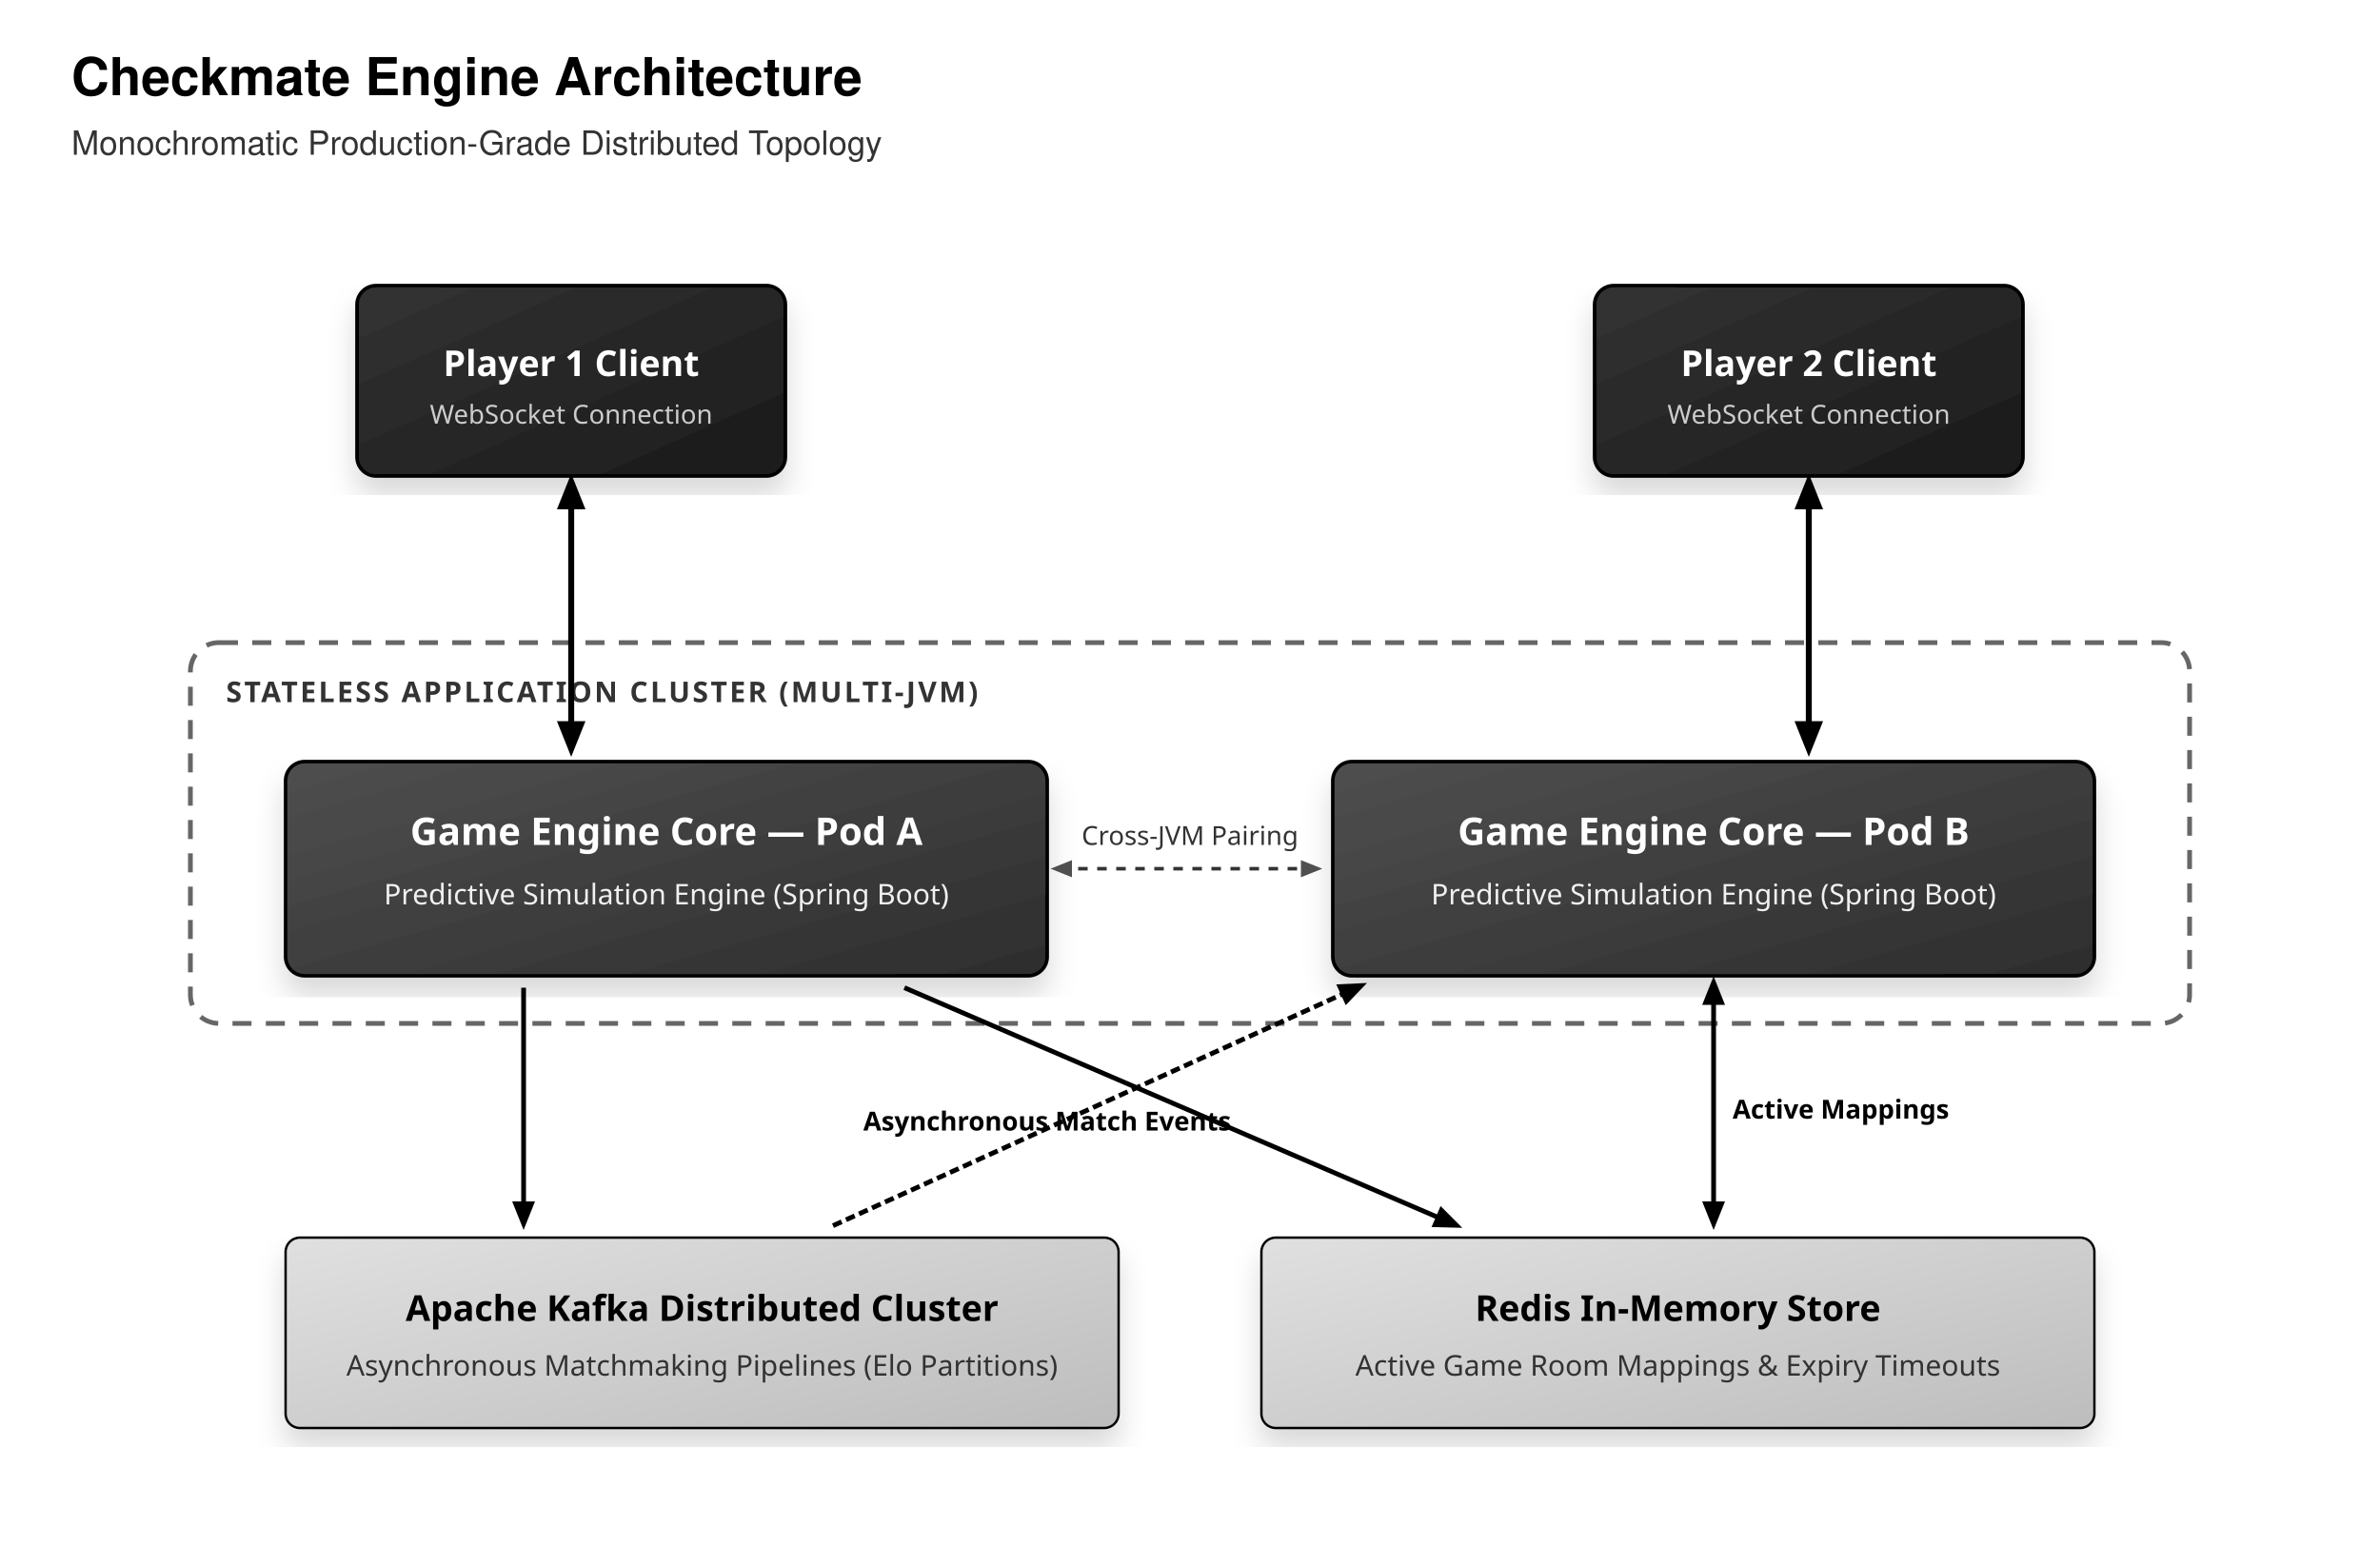
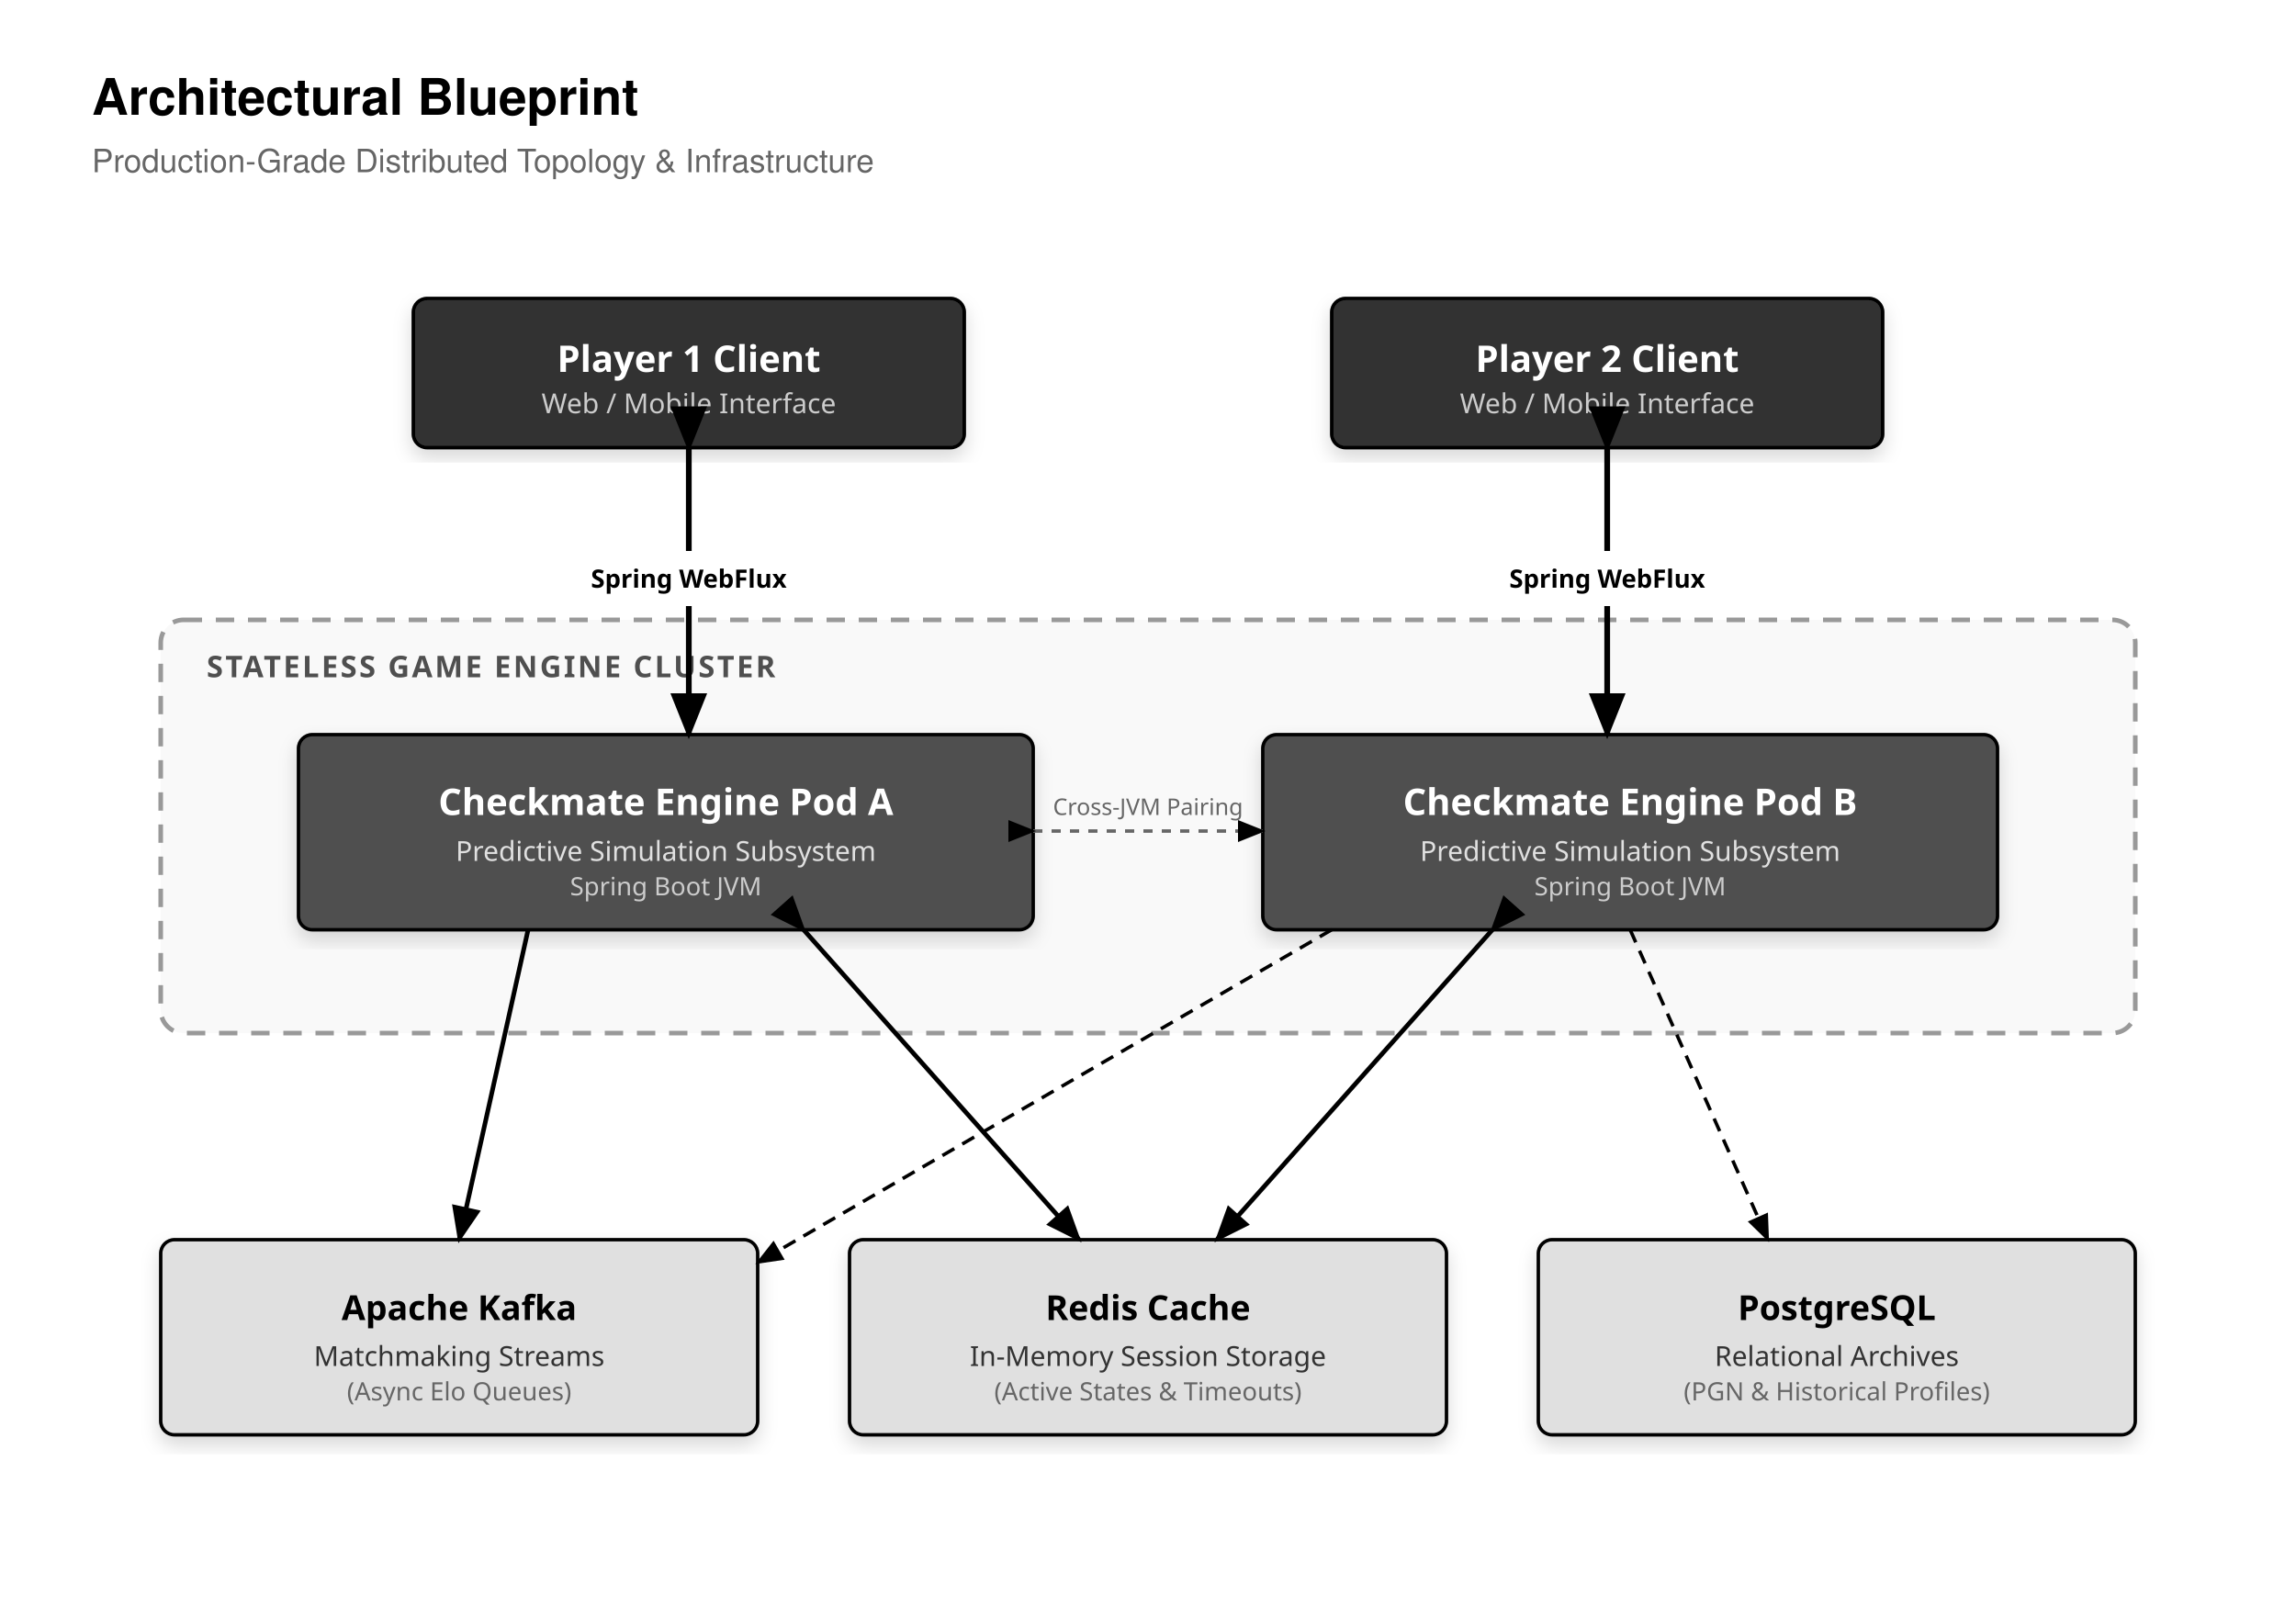
- <svg xmlns="http://www.w3.org/2000/svg" viewBox="0 0 1000 650" width="100%" height="100%">
+ <svg xmlns="http://www.w3.org/2000/svg" viewBox="0 0 1000 700" width="100%" height="100%">
  <defs>
-     <linearGradient id="clientGrad" x1="0%" y1="0%" x2="100%" y2="100%">
-       <stop offset="0%" stop-color="#333333" />
-       <stop offset="100%" stop-color="#1A1A1A" />
-     </linearGradient>
-     <linearGradient id="engineGrad" x1="0%" y1="0%" x2="100%" y2="100%">
-       <stop offset="0%" stop-color="#4F4F4F" />
-       <stop offset="100%" stop-color="#2D2D2D" />
-     </linearGradient>
-     <linearGradient id="kafkaGrad" x1="0%" y1="0%" x2="100%" y2="100%">
-       <stop offset="0%" stop-color="#E0E0E0" />
-       <stop offset="100%" stop-color="#BDBDBD" />
-     </linearGradient>
-     <linearGradient id="redisGrad" x1="0%" y1="0%" x2="100%" y2="100%">
-       <stop offset="0%" stop-color="#E0E0E0" />
-       <stop offset="100%" stop-color="#BDBDBD" />
-     </linearGradient>
    <filter id="dropShadow" x="-10%" y="-10%" width="120%" height="120%">
-       <feDropShadow dx="0" dy="8" stdDeviation="6" flood-color="#000000" flood-opacity="0.15" />
+       <feDropShadow dx="0" dy="4" stdDeviation="4" flood-color="#000000" flood-opacity="0.15" />
    </filter>
-     <marker id="arrow" viewBox="0 0 10 10" refX="6" refY="5" markerWidth="6" markerHeight="6" orient="auto-start-reverse">
+     <marker id="arrow" viewBox="0 0 10 10" refX="9" refY="5" markerWidth="8" markerHeight="8" orient="auto-start-reverse">
      <path d="M 0 1 L 10 5 L 0 9 z" fill="#000000" />
    </marker>
-     <marker id="arrow-gray" viewBox="0 0 10 10" refX="6" refY="5" markerWidth="6" markerHeight="6" orient="auto-start-reverse">
-       <path d="M 0 1 L 10 5 L 0 9 z" fill="#4F4F4F" />
+     <marker id="arrow-start" viewBox="0 0 10 10" refX="1" refY="5" markerWidth="8" markerHeight="8" orient="auto-start-reverse">
+       <path d="M 10 1 L 0 5 L 10 9 z" fill="#000000" />
    </marker>
  </defs>
  <rect width="100%" height="100%" fill="#FFFFFF" />
-   <text x="30" y="40" font-family="Segoe UI, Helvetica, sans-serif" font-size="22" font-weight="bold" fill="#000000">Checkmate Engine Architecture</text>
-   <text x="30" y="65" font-family="Segoe UI, Helvetica, sans-serif" font-size="14" fill="#333333">Monochromatic Production-Grade Distributed Topology</text>
-   <g transform="translate(150, 120)" filter="url(#dropShadow)">
-     <rect width="180" height="80" rx="8" fill="url(#clientGrad)" stroke="#000000" stroke-width="1.5" />
-     <text x="90" y="38" font-family="Segoe UI, sans-serif" font-size="15" font-weight="bold" fill="#FFFFFF" text-anchor="middle">Player 1 Client</text>
-     <text x="90" y="58" font-family="Segoe UI, sans-serif" font-size="11" fill="#CCCCCC" text-anchor="middle">WebSocket Connection</text>
+   <text x="40" y="50" font-family="Segoe UI, Helvetica, sans-serif" font-size="22" font-weight="bold" fill="#000000">Architectural Blueprint</text>
+   <text x="40" y="75" font-family="Segoe UI, Helvetica, sans-serif" font-size="14" fill="#666666">Production-Grade Distributed Topology &amp; Infrastructure</text>
+   <g transform="translate(180, 130)" filter="url(#dropShadow)">
+     <rect width="240" height="65" rx="6" fill="#333333" stroke="#000000" stroke-width="1.5" />
+     <text x="120" y="32" font-family="Segoe UI, sans-serif" font-size="16" font-weight="bold" fill="#FFFFFF" text-anchor="middle">Player 1 Client</text>
+     <text x="120" y="50" font-family="Segoe UI, sans-serif" font-size="12" fill="#CCCCCC" text-anchor="middle">Web / Mobile Interface</text>
  </g>
-   <g transform="translate(670, 120)" filter="url(#dropShadow)">
-     <rect width="180" height="80" rx="8" fill="url(#clientGrad)" stroke="#000000" stroke-width="1.5" />
-     <text x="90" y="38" font-family="Segoe UI, sans-serif" font-size="15" font-weight="bold" fill="#FFFFFF" text-anchor="middle">Player 2 Client</text>
-     <text x="90" y="58" font-family="Segoe UI, sans-serif" font-size="11" fill="#CCCCCC" text-anchor="middle">WebSocket Connection</text>
+   <g transform="translate(580, 130)" filter="url(#dropShadow)">
+     <rect width="240" height="65" rx="6" fill="#333333" stroke="#000000" stroke-width="1.5" />
+     <text x="120" y="32" font-family="Segoe UI, sans-serif" font-size="16" font-weight="bold" fill="#FFFFFF" text-anchor="middle">Player 2 Client</text>
+     <text x="120" y="50" font-family="Segoe UI, sans-serif" font-size="12" fill="#CCCCCC" text-anchor="middle">Web / Mobile Interface</text>
  </g>
-   <rect x="80" y="270" width="840" height="160" rx="12" fill="none" stroke="#666666" stroke-width="2" stroke-dasharray="8,6" />
-   <text x="95" y="295" font-family="Segoe UI, sans-serif" font-size="12" font-weight="bold" fill="#333333" letter-spacing="1">STATELESS APPLICATION CLUSTER (MULTI-JVM)</text>
-   <g transform="translate(120, 320)" filter="url(#dropShadow)">
-     <rect width="320" height="90" rx="8" fill="url(#engineGrad)" stroke="#000000" stroke-width="1.5" />
-     <text x="160" y="35" font-family="Segoe UI, sans-serif" font-size="16" font-weight="bold" fill="#FFFFFF" text-anchor="middle">Game Engine Core — Pod A</text>
-     <text x="160" y="60" font-family="Segoe UI, sans-serif" font-size="12" fill="#F0F0F0" text-anchor="middle">Predictive Simulation Engine (Spring Boot)</text>
+   <rect x="70" y="270" width="860" height="180" rx="10" fill="#F9F9F9" stroke="#999999" stroke-width="2" stroke-dasharray="8,6" />
+   <text x="90" y="295" font-family="Segoe UI, sans-serif" font-size="13" font-weight="bold" fill="#4F4F4F" letter-spacing="1">STATELESS GAME ENGINE CLUSTER</text>
+   <g transform="translate(130, 320)" filter="url(#dropShadow)">
+     <rect width="320" height="85" rx="6" fill="#4F4F4F" stroke="#000000" stroke-width="1.5" />
+     <text x="160" y="35" font-family="Segoe UI, sans-serif" font-size="16" font-weight="bold" fill="#FFFFFF" text-anchor="middle">Checkmate Engine Pod A</text>
+     <text x="160" y="55" font-family="Segoe UI, sans-serif" font-size="12" fill="#E0E0E0" text-anchor="middle">Predictive Simulation Subsystem</text>
+     <text x="160" y="70" font-family="Segoe UI, sans-serif" font-size="11" fill="#CCCCCC" text-anchor="middle">Spring Boot JVM</text>
  </g>
-   <g transform="translate(560, 320)" filter="url(#dropShadow)">
-     <rect width="320" height="90" rx="8" fill="url(#engineGrad)" stroke="#000000" stroke-width="1.5" />
-     <text x="160" y="35" font-family="Segoe UI, sans-serif" font-size="16" font-weight="bold" fill="#FFFFFF" text-anchor="middle">Game Engine Core — Pod B</text>
-     <text x="160" y="60" font-family="Segoe UI, sans-serif" font-size="12" fill="#F0F0F0" text-anchor="middle">Predictive Simulation Engine (Spring Boot)</text>
+   <g transform="translate(550, 320)" filter="url(#dropShadow)">
+     <rect width="320" height="85" rx="6" fill="#4F4F4F" stroke="#000000" stroke-width="1.5" />
+     <text x="160" y="35" font-family="Segoe UI, sans-serif" font-size="16" font-weight="bold" fill="#FFFFFF" text-anchor="middle">Checkmate Engine Pod B</text>
+     <text x="160" y="55" font-family="Segoe UI, sans-serif" font-size="12" fill="#E0E0E0" text-anchor="middle">Predictive Simulation Subsystem</text>
+     <text x="160" y="70" font-family="Segoe UI, sans-serif" font-size="11" fill="#CCCCCC" text-anchor="middle">Spring Boot JVM</text>
  </g>
-   <g transform="translate(120, 520)" filter="url(#dropShadow)">
-     <rect width="350" height="80" rx="6" fill="url(#kafkaGrad)" stroke="#000000" stroke-width="1" />
-     <text x="175" y="35" font-family="Segoe UI, sans-serif" font-size="15" font-weight="bold" fill="#000000" text-anchor="middle">Apache Kafka Distributed Cluster</text>
-     <text x="175" y="58" font-family="Segoe UI, sans-serif" font-size="12" fill="#333333" text-anchor="middle">Asynchronous Matchmaking Pipelines (Elo Partitions)</text>
+   <g transform="translate(70, 540)" filter="url(#dropShadow)">
+     <rect width="260" height="85" rx="6" fill="#E0E0E0" stroke="#000000" stroke-width="1.5" />
+     <text x="130" y="35" font-family="Segoe UI, sans-serif" font-size="15" font-weight="bold" fill="#000000" text-anchor="middle">Apache Kafka</text>
+     <text x="130" y="55" font-family="Segoe UI, sans-serif" font-size="12" fill="#333333" text-anchor="middle">Matchmaking Streams</text>
+     <text x="130" y="70" font-family="Segoe UI, sans-serif" font-size="11" fill="#666666" text-anchor="middle">(Async Elo Queues)</text>
  </g>
-   <g transform="translate(530, 520)" filter="url(#dropShadow)">
-     <rect width="350" height="80" rx="6" fill="url(#redisGrad)" stroke="#000000" stroke-width="1" />
-     <text x="175" y="35" font-family="Segoe UI, sans-serif" font-size="15" font-weight="bold" fill="#000000" text-anchor="middle">Redis In-Memory Store</text>
-     <text x="175" y="58" font-family="Segoe UI, sans-serif" font-size="12" fill="#333333" text-anchor="middle">Active Game Room Mappings &amp; Expiry Timeouts</text>
+   <g transform="translate(370, 540)" filter="url(#dropShadow)">
+     <rect width="260" height="85" rx="6" fill="#E0E0E0" stroke="#000000" stroke-width="1.5" />
+     <text x="130" y="35" font-family="Segoe UI, sans-serif" font-size="15" font-weight="bold" fill="#000000" text-anchor="middle">Redis Cache</text>
+     <text x="130" y="55" font-family="Segoe UI, sans-serif" font-size="12" fill="#333333" text-anchor="middle">In-Memory Session Storage</text>
+     <text x="130" y="70" font-family="Segoe UI, sans-serif" font-size="11" fill="#666666" text-anchor="middle">(Active States &amp; Timeouts)</text>
  </g>
-   <path d="M 240,205 L 240,312" stroke="#000000" stroke-width="2.5" marker-start="url(#arrow)" marker-end="url(#arrow)" />
-   <text x="248" y="255" font-family="Segoe UI, sans-serif" font-size="11" font-weight="600" fill="#000000" transform="rotate(90, 248, 255)" />
-   <path d="M 760,205 L 760,312" stroke="#000000" stroke-width="2.5" marker-start="url(#arrow)" marker-end="url(#arrow)" />
-   <text x="768" y="255" font-family="Segoe UI, sans-serif" font-size="11" font-weight="600" fill="#000000" transform="rotate(90, 768, 255)" />
-   <path d="M 445,365 L 552,365" stroke="#333333" stroke-width="1.5" stroke-dasharray="4,4" marker-start="url(#arrow-gray)" marker-end="url(#arrow-gray)" />
-   <text x="500" y="355" font-family="Segoe UI, sans-serif" font-size="11" fill="#333333" text-anchor="middle">Cross-JVM Pairing</text>
-   <path d="M 220,415 L 220,512" stroke="#000000" stroke-width="2" marker-end="url(#arrow)" />
-   <path d="M 350,515 L 570,415" stroke="#000000" stroke-width="2" stroke-dasharray="4,2" marker-end="url(#arrow)" />
-   <text x="440" y="475" font-family="Segoe UI, sans-serif" font-size="11" font-weight="bold" fill="#000000" text-anchor="middle">Asynchronous Match Events</text>
-   <path d="M 380,415 L 610,514" stroke="#000000" stroke-width="2" marker-end="url(#arrow)" />
-   <path d="M 720,415 L 720,512" stroke="#000000" stroke-width="2" marker-start="url(#arrow)" marker-end="url(#arrow)" />
-   <text x="728" y="470" font-family="Segoe UI, sans-serif" font-size="11" font-weight="bold" fill="#000000">Active Mappings</text>
+   <g transform="translate(670, 540)" filter="url(#dropShadow)">
+     <rect width="260" height="85" rx="6" fill="#E0E0E0" stroke="#000000" stroke-width="1.5" />
+     <text x="130" y="35" font-family="Segoe UI, sans-serif" font-size="15" font-weight="bold" fill="#000000" text-anchor="middle">PostgreSQL</text>
+     <text x="130" y="55" font-family="Segoe UI, sans-serif" font-size="12" fill="#333333" text-anchor="middle">Relational Archives</text>
+     <text x="130" y="70" font-family="Segoe UI, sans-serif" font-size="11" fill="#666666" text-anchor="middle">(PGN &amp; Historical Profiles)</text>
+   </g>
+   <path d="M 300 195 L 300 320" stroke="#000000" stroke-width="2.5" marker-start="url(#arrow-start)" marker-end="url(#arrow)" />
+   <rect x="235" y="240" width="130" height="24" fill="#FFFFFF" rx="4" />
+   <text x="300" y="256" font-family="Segoe UI, sans-serif" font-size="11" font-weight="bold" fill="#000000" text-anchor="middle">Spring WebFlux</text>
+   <path d="M 700 195 L 700 320" stroke="#000000" stroke-width="2.5" marker-start="url(#arrow-start)" marker-end="url(#arrow)" />
+   <rect x="635" y="240" width="130" height="24" fill="#FFFFFF" rx="4" />
+   <text x="700" y="256" font-family="Segoe UI, sans-serif" font-size="11" font-weight="bold" fill="#000000" text-anchor="middle">Spring WebFlux</text>
+   <path d="M 450 362 L 550 362" stroke="#666666" stroke-width="1.5" stroke-dasharray="4,4" marker-start="url(#arrow-start)" marker-end="url(#arrow)" />
+   <text x="500" y="355" font-family="Segoe UI, sans-serif" font-size="10" fill="#666666" text-anchor="middle">Cross-JVM Pairing</text>
+   <path d="M 230 405 L 200 540" stroke="#000000" stroke-width="2" marker-end="url(#arrow)" />
+   <path d="M 580 405 L 330 550" stroke="#000000" stroke-width="1.5" stroke-dasharray="6,4" marker-end="url(#arrow)" />
+   <path d="M 350 405 L 470 540" stroke="#000000" stroke-width="2" marker-start="url(#arrow-start)" marker-end="url(#arrow)" />
+   <path d="M 650 405 L 530 540" stroke="#000000" stroke-width="2" marker-start="url(#arrow-start)" marker-end="url(#arrow)" />
+   <path d="M 710 405 L 770 540" stroke="#000000" stroke-width="1.5" stroke-dasharray="6,4" marker-end="url(#arrow)" />
</svg>
